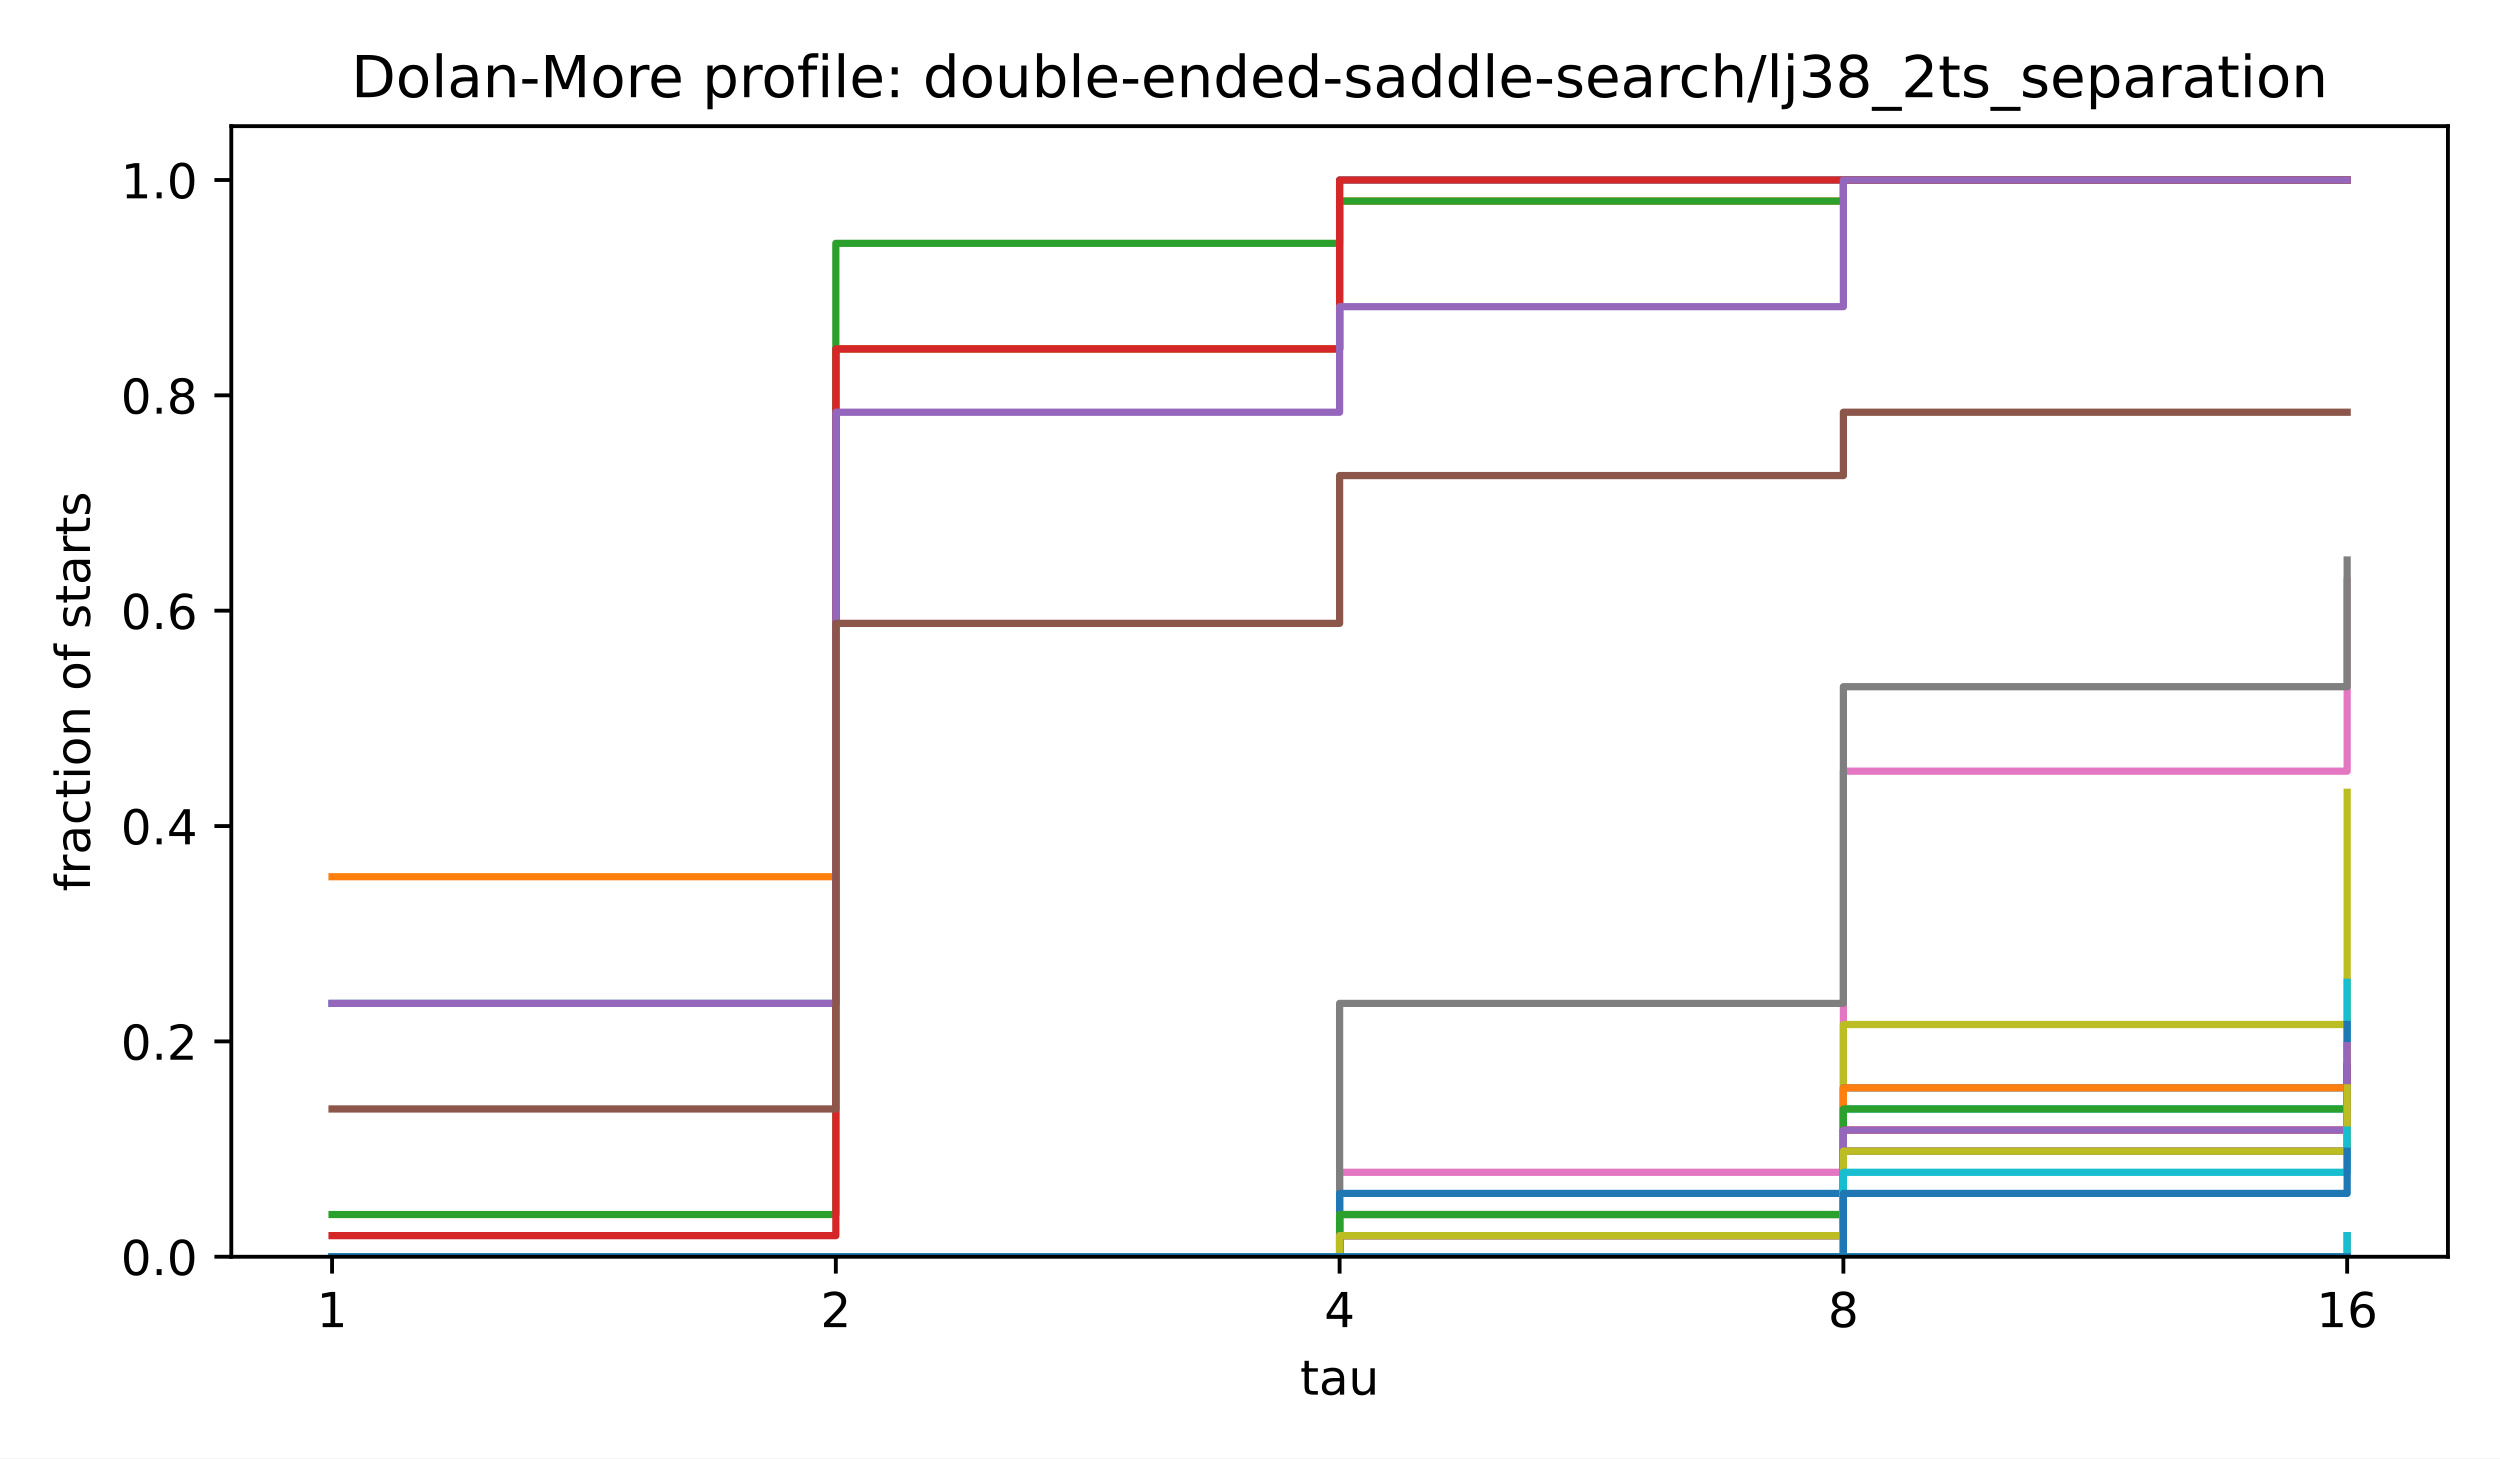
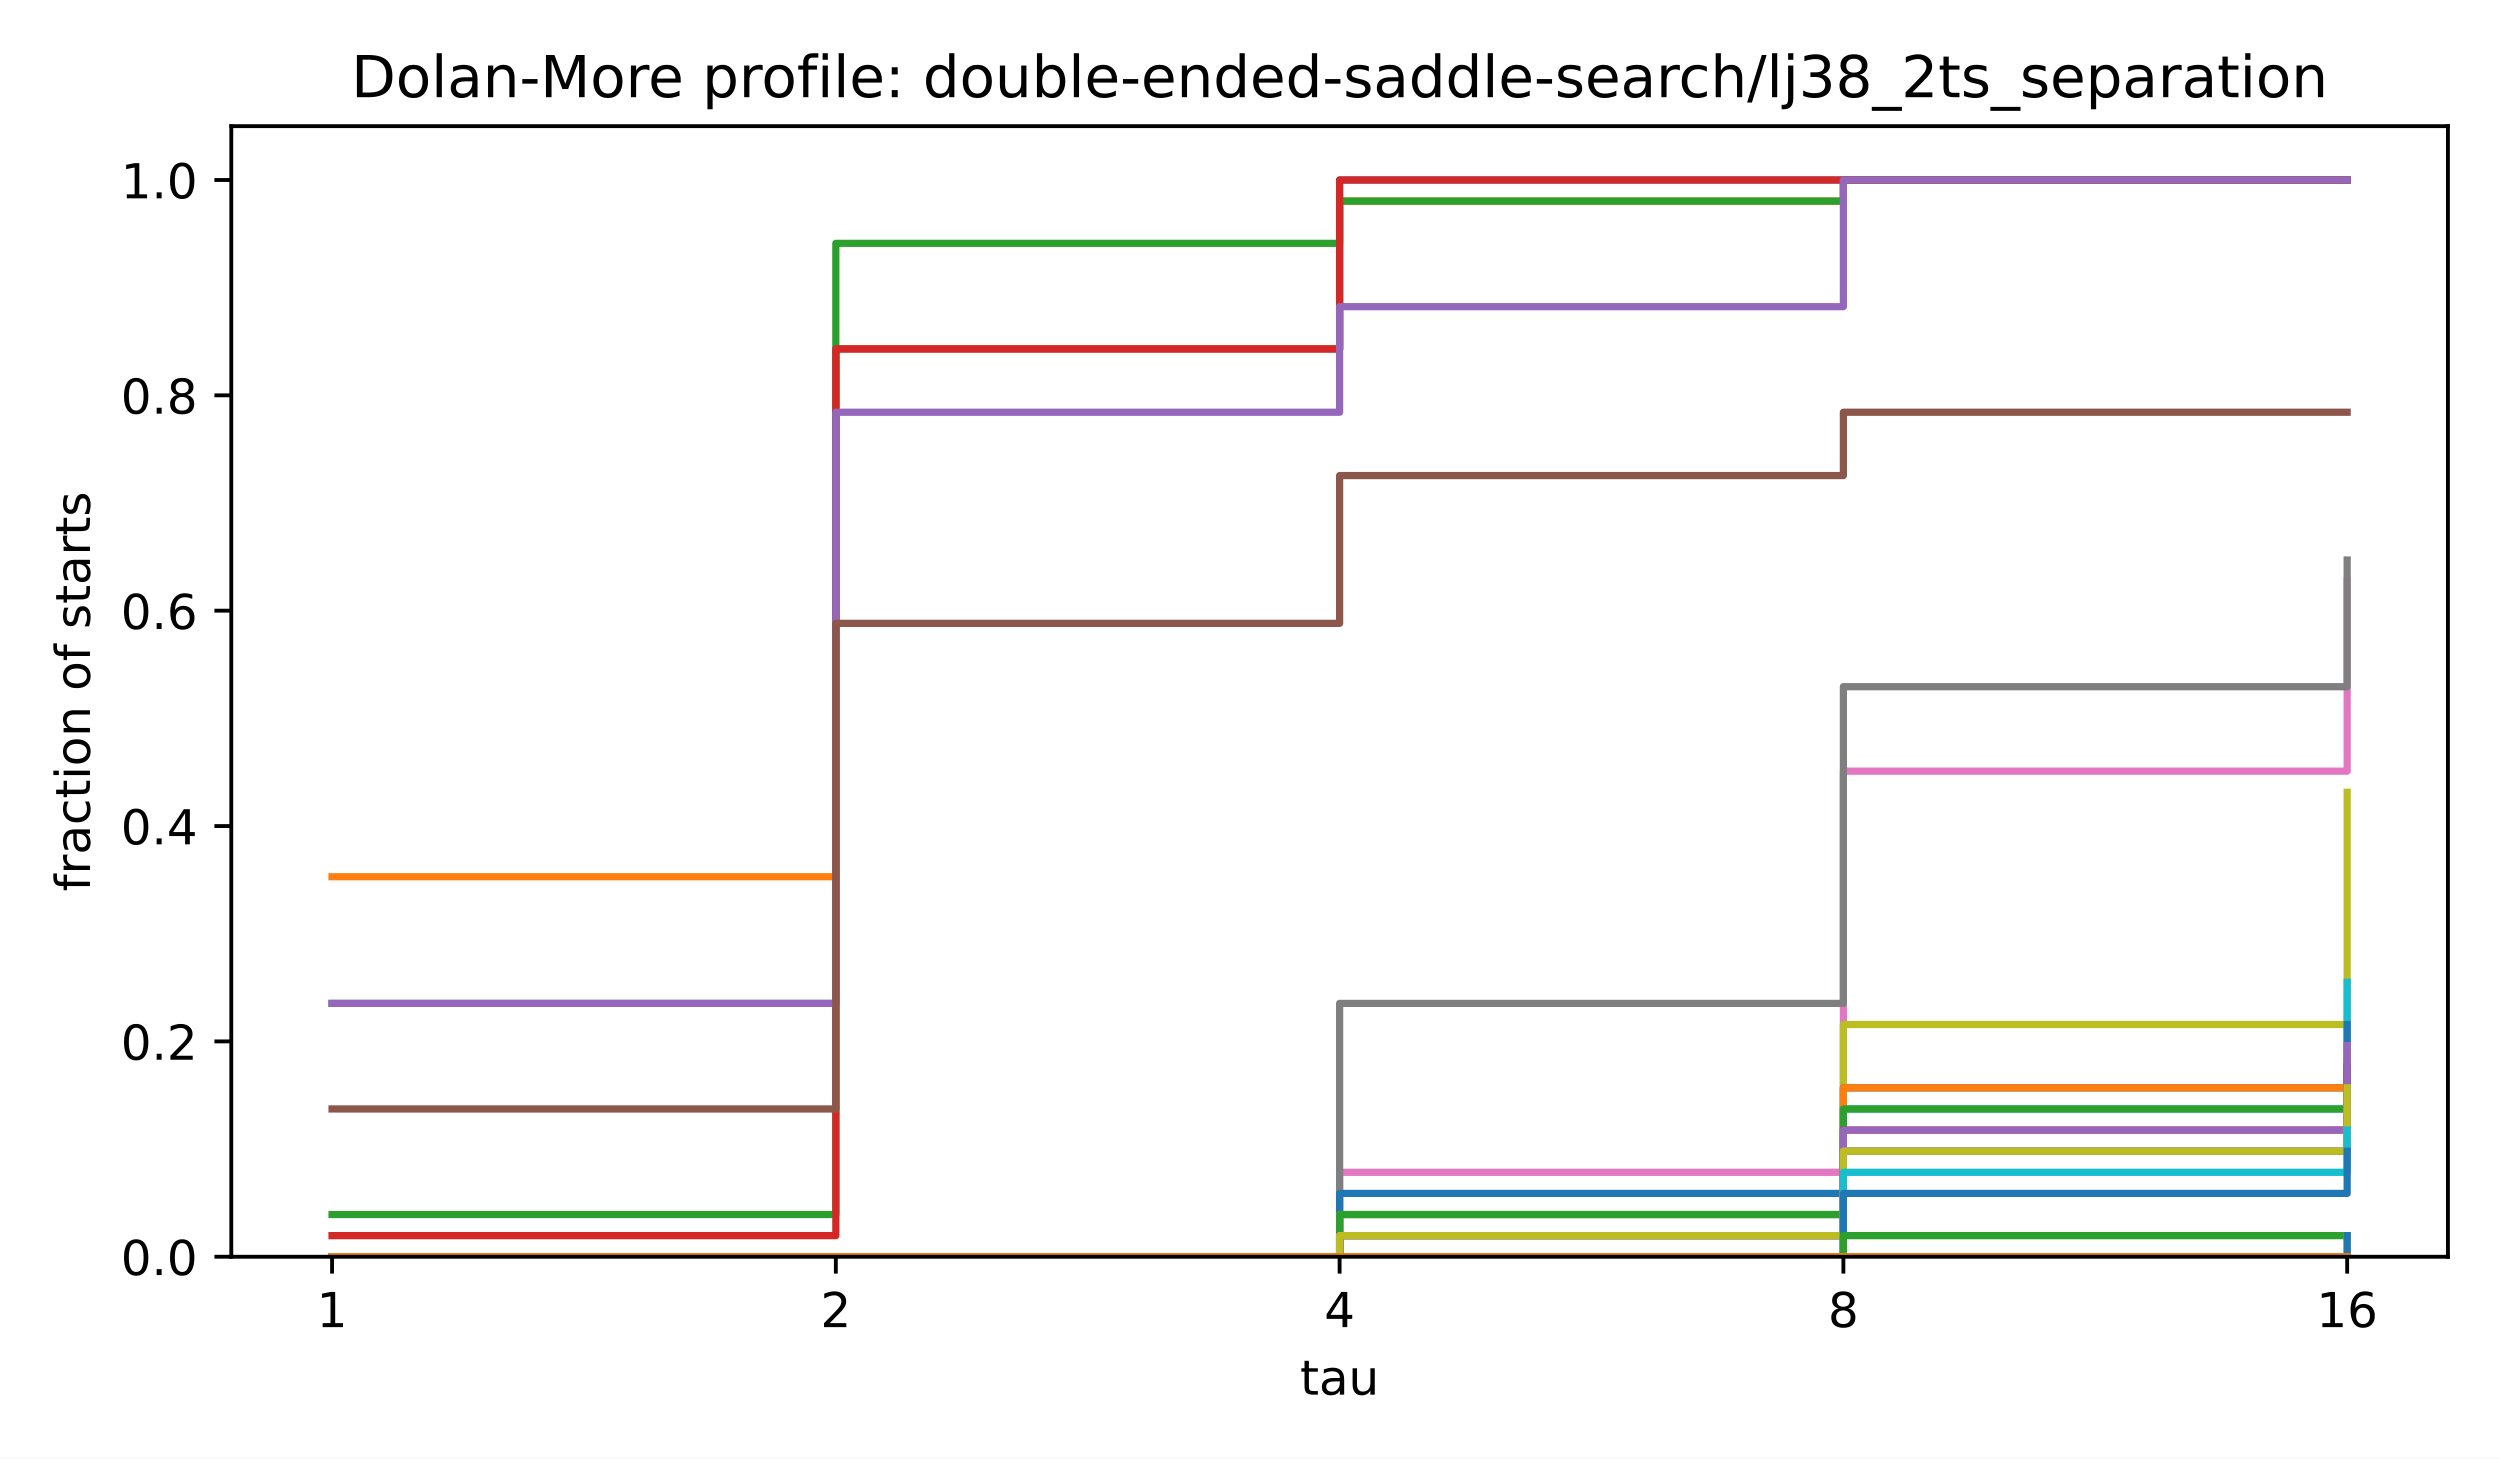
<svg xmlns="http://www.w3.org/2000/svg" xmlns:xlink="http://www.w3.org/1999/xlink" width="518.4pt" height="302.4pt" viewBox="0 0 518.4 302.4" version="1.1">
  <defs>
    <style type="text/css">*{stroke-linejoin: round; stroke-linecap: butt}</style>
  </defs>
  <g id="figure_1">
    <g id="patch_1">
      <path d="M 0 302.4  L 518.4 302.4  L 518.4 0  L 0 0  z " style="fill: #ffffff" />
    </g>
    <g id="axes_1">
      <g id="patch_2">
        <path d="M 47.962 260.6  L 507.6 260.6  L 507.6 26.16  L 47.962 26.16  z " style="fill: #ffffff" />
      </g>
      <g id="matplotlib.axis_1">
        <g id="xtick_1">
          <g id="line2d_1">
            <defs>
              <path id="m8ea4d47d77" d="M 0 0  L 0 3.5  " style="stroke: #000000; stroke-width: 0.8" />
            </defs>
            <g>
              <use xlink:href="#m8ea4d47d77" x="68.855" y="260.6" style="stroke: #000000; stroke-width: 0.8" />
            </g>
          </g>
          <g id="text_1">
            <text style="font-size: 10px; font-family: 'DejaVu Sans', 'Bitstream Vera Sans', 'Computer Modern Sans Serif', 'Lucida Grande', 'Verdana', 'Geneva', 'Lucid', 'Arial', 'Helvetica', 'Avant Garde', sans-serif; text-anchor: middle" x="68.855" y="275.198" transform="rotate(-0 68.85496 275.1977)">1</text>
          </g>
        </g>
        <g id="xtick_2">
          <g id="line2d_2">
            <g>
              <use xlink:href="#m8ea4d47d77" x="173.318" y="260.6" style="stroke: #000000; stroke-width: 0.8" />
            </g>
          </g>
          <g id="text_2">
            <text style="font-size: 10px; font-family: 'DejaVu Sans', 'Bitstream Vera Sans', 'Computer Modern Sans Serif', 'Lucida Grande', 'Verdana', 'Geneva', 'Lucid', 'Arial', 'Helvetica', 'Avant Garde', sans-serif; text-anchor: middle" x="173.318" y="275.198" transform="rotate(-0 173.3181 275.1977)">2</text>
          </g>
        </g>
        <g id="xtick_3">
          <g id="line2d_3">
            <g>
              <use xlink:href="#m8ea4d47d77" x="277.781" y="260.6" style="stroke: #000000; stroke-width: 0.8" />
            </g>
          </g>
          <g id="text_3">
            <text style="font-size: 10px; font-family: 'DejaVu Sans', 'Bitstream Vera Sans', 'Computer Modern Sans Serif', 'Lucida Grande', 'Verdana', 'Geneva', 'Lucid', 'Arial', 'Helvetica', 'Avant Garde', sans-serif; text-anchor: middle" x="277.781" y="275.198" transform="rotate(-0 277.7812 275.1977)">4</text>
          </g>
        </g>
        <g id="xtick_4">
          <g id="line2d_4">
            <g>
              <use xlink:href="#m8ea4d47d77" x="382.244" y="260.6" style="stroke: #000000; stroke-width: 0.8" />
            </g>
          </g>
          <g id="text_4">
            <text style="font-size: 10px; font-family: 'DejaVu Sans', 'Bitstream Vera Sans', 'Computer Modern Sans Serif', 'Lucida Grande', 'Verdana', 'Geneva', 'Lucid', 'Arial', 'Helvetica', 'Avant Garde', sans-serif; text-anchor: middle" x="382.244" y="275.198" transform="rotate(-0 382.2443 275.1977)">8</text>
          </g>
        </g>
        <g id="xtick_5">
          <g id="line2d_5">
            <g>
              <use xlink:href="#m8ea4d47d77" x="486.707" y="260.6" style="stroke: #000000; stroke-width: 0.8" />
            </g>
          </g>
          <g id="text_5">
            <text style="font-size: 10px; font-family: 'DejaVu Sans', 'Bitstream Vera Sans', 'Computer Modern Sans Serif', 'Lucida Grande', 'Verdana', 'Geneva', 'Lucid', 'Arial', 'Helvetica', 'Avant Garde', sans-serif; text-anchor: middle" x="486.707" y="275.198" transform="rotate(-0 486.7074 275.1977)">16</text>
          </g>
        </g>
        <g id="text_6">
          <text style="font-size: 10px; font-family: 'DejaVu Sans', 'Bitstream Vera Sans', 'Computer Modern Sans Serif', 'Lucida Grande', 'Verdana', 'Geneva', 'Lucid', 'Arial', 'Helvetica', 'Avant Garde', sans-serif; text-anchor: middle" x="277.781" y="289.198" transform="rotate(-0 277.7812 289.1977)">tau</text>
        </g>
      </g>
      <g id="matplotlib.axis_2">
        <g id="ytick_1">
          <g id="line2d_6">
            <defs>
              <path id="md659df78fa" d="M 0 0  L -3.5 0  " style="stroke: #000000; stroke-width: 0.8" />
            </defs>
            <g>
              <use xlink:href="#md659df78fa" x="47.962" y="260.6" style="stroke: #000000; stroke-width: 0.8" />
            </g>
          </g>
          <g id="text_7">
            <text style="font-size: 10px; font-family: 'DejaVu Sans', 'Bitstream Vera Sans', 'Computer Modern Sans Serif', 'Lucida Grande', 'Verdana', 'Geneva', 'Lucid', 'Arial', 'Helvetica', 'Avant Garde', sans-serif; text-anchor: end" x="40.962" y="264.399" transform="rotate(-0 40.96234 264.3988)">0.0</text>
          </g>
        </g>
        <g id="ytick_2">
          <g id="line2d_7">
            <g>
              <use xlink:href="#md659df78fa" x="47.962" y="215.945" style="stroke: #000000; stroke-width: 0.8" />
            </g>
          </g>
          <g id="text_8">
            <text style="font-size: 10px; font-family: 'DejaVu Sans', 'Bitstream Vera Sans', 'Computer Modern Sans Serif', 'Lucida Grande', 'Verdana', 'Geneva', 'Lucid', 'Arial', 'Helvetica', 'Avant Garde', sans-serif; text-anchor: end" x="40.962" y="219.744" transform="rotate(-0 40.96234 219.7436)">0.2</text>
          </g>
        </g>
        <g id="ytick_3">
          <g id="line2d_8">
            <g>
              <use xlink:href="#md659df78fa" x="47.962" y="171.29" style="stroke: #000000; stroke-width: 0.8" />
            </g>
          </g>
          <g id="text_9">
            <text style="font-size: 10px; font-family: 'DejaVu Sans', 'Bitstream Vera Sans', 'Computer Modern Sans Serif', 'Lucida Grande', 'Verdana', 'Geneva', 'Lucid', 'Arial', 'Helvetica', 'Avant Garde', sans-serif; text-anchor: end" x="40.962" y="175.088" transform="rotate(-0 40.96234 175.0884)">0.4</text>
          </g>
        </g>
        <g id="ytick_4">
          <g id="line2d_9">
            <g>
              <use xlink:href="#md659df78fa" x="47.962" y="126.634" style="stroke: #000000; stroke-width: 0.8" />
            </g>
          </g>
          <g id="text_10">
            <text style="font-size: 10px; font-family: 'DejaVu Sans', 'Bitstream Vera Sans', 'Computer Modern Sans Serif', 'Lucida Grande', 'Verdana', 'Geneva', 'Lucid', 'Arial', 'Helvetica', 'Avant Garde', sans-serif; text-anchor: end" x="40.962" y="130.433" transform="rotate(-0 40.96234 130.4331)">0.6</text>
          </g>
        </g>
        <g id="ytick_5">
          <g id="line2d_10">
            <g>
              <use xlink:href="#md659df78fa" x="47.962" y="81.979" style="stroke: #000000; stroke-width: 0.8" />
            </g>
          </g>
          <g id="text_11">
            <text style="font-size: 10px; font-family: 'DejaVu Sans', 'Bitstream Vera Sans', 'Computer Modern Sans Serif', 'Lucida Grande', 'Verdana', 'Geneva', 'Lucid', 'Arial', 'Helvetica', 'Avant Garde', sans-serif; text-anchor: end" x="40.962" y="85.778" transform="rotate(-0 40.96234 85.77788)">0.8</text>
          </g>
        </g>
        <g id="ytick_6">
          <g id="line2d_11">
            <g>
              <use xlink:href="#md659df78fa" x="47.962" y="37.324" style="stroke: #000000; stroke-width: 0.8" />
            </g>
          </g>
          <g id="text_12">
            <text style="font-size: 10px; font-family: 'DejaVu Sans', 'Bitstream Vera Sans', 'Computer Modern Sans Serif', 'Lucida Grande', 'Verdana', 'Geneva', 'Lucid', 'Arial', 'Helvetica', 'Avant Garde', sans-serif; text-anchor: end" x="40.962" y="41.123" transform="rotate(-0 40.96234 41.12264)">1.0</text>
          </g>
        </g>
        <g id="text_13">
          <text style="font-size: 10px; font-family: 'DejaVu Sans', 'Bitstream Vera Sans', 'Computer Modern Sans Serif', 'Lucida Grande', 'Verdana', 'Geneva', 'Lucid', 'Arial', 'Helvetica', 'Avant Garde', sans-serif; text-anchor: middle" x="18.657" y="143.38" transform="rotate(-90 18.65687 143.38)">fraction of starts</text>
        </g>
      </g>
      <g id="line2d_12">
        <path d="M 68.855 208.064  L 173.318 208.064  L 173.318 72.348  L 277.781 72.348  L 277.781 37.324  L 382.244 37.324  L 382.244 37.324  L 486.707 37.324  L 486.707 37.324  " clip-path="url(#p4e380cea4b)" style="fill: none; stroke: #1f77b4; stroke-width: 1.5; stroke-linecap: square" />
      </g>
      <g id="line2d_13">
        <path d="M 68.855 181.797  L 173.318 181.797  L 173.318 72.348  L 277.781 72.348  L 277.781 41.702  L 382.244 41.702  L 382.244 37.324  L 486.707 37.324  L 486.707 37.324  " clip-path="url(#p4e380cea4b)" style="fill: none; stroke: #ff7f0e; stroke-width: 1.5; stroke-linecap: square" />
      </g>
      <g id="line2d_14">
        <path d="M 68.855 251.844  L 173.318 251.844  L 173.318 50.458  L 277.781 50.458  L 277.781 41.702  L 382.244 41.702  L 382.244 37.324  L 486.707 37.324  L 486.707 37.324  " clip-path="url(#p4e380cea4b)" style="fill: none; stroke: #2ca02c; stroke-width: 1.5; stroke-linecap: square" />
      </g>
      <g id="line2d_15">
        <path d="M 68.855 256.222  L 173.318 256.222  L 173.318 72.348  L 277.781 72.348  L 277.781 37.324  L 382.244 37.324  L 382.244 37.324  L 486.707 37.324  L 486.707 37.324  " clip-path="url(#p4e380cea4b)" style="fill: none; stroke: #d62728; stroke-width: 1.5; stroke-linecap: square" />
      </g>
      <g id="line2d_16">
        <path d="M 68.855 208.064  L 173.318 208.064  L 173.318 85.481  L 277.781 85.481  L 277.781 63.592  L 382.244 63.592  L 382.244 37.324  L 486.707 37.324  L 486.707 37.324  " clip-path="url(#p4e380cea4b)" style="fill: none; stroke: #9467bd; stroke-width: 1.5; stroke-linecap: square" />
      </g>
      <g id="line2d_17">
        <path d="M 68.855 229.954  L 173.318 229.954  L 173.318 129.261  L 277.781 129.261  L 277.781 98.615  L 382.244 98.615  L 382.244 85.481  L 486.707 85.481  L 486.707 85.481  " clip-path="url(#p4e380cea4b)" style="fill: none; stroke: #8c564b; stroke-width: 1.5; stroke-linecap: square" />
      </g>
      <g id="line2d_18">
        <path d="M 68.855 260.6  L 173.318 260.6  L 173.318 260.6  L 277.781 260.6  L 277.781 243.088  L 382.244 243.088  L 382.244 159.907  L 486.707 159.907  L 486.707 120.505  " clip-path="url(#p4e380cea4b)" style="fill: none; stroke: #e377c2; stroke-width: 1.5; stroke-linecap: square" />
      </g>
      <g id="line2d_19">
        <path d="M 68.855 260.6  L 173.318 260.6  L 173.318 260.6  L 277.781 260.6  L 277.781 208.064  L 382.244 208.064  L 382.244 142.395  L 486.707 142.395  L 486.707 116.127  " clip-path="url(#p4e380cea4b)" style="fill: none; stroke: #7f7f7f; stroke-width: 1.5; stroke-linecap: square" />
      </g>
      <g id="line2d_20">
        <path d="M 68.855 260.6  L 173.318 260.6  L 173.318 260.6  L 277.781 260.6  L 277.781 260.6  L 382.244 260.6  L 382.244 212.442  L 486.707 212.442  L 486.707 164.285  " clip-path="url(#p4e380cea4b)" style="fill: none; stroke: #bcbd22; stroke-width: 1.5; stroke-linecap: square" />
      </g>
      <g id="line2d_21">
        <path d="M 68.855 260.6  L 173.318 260.6  L 173.318 260.6  L 277.781 260.6  L 277.781 251.844  L 382.244 251.844  L 382.244 229.954  L 486.707 229.954  L 486.707 203.686  " clip-path="url(#p4e380cea4b)" style="fill: none; stroke: #17becf; stroke-width: 1.5; stroke-linecap: square" />
      </g>
      <g id="line2d_22">
        <path d="M 68.855 260.6  L 173.318 260.6  L 173.318 260.6  L 277.781 260.6  L 277.781 247.466  L 382.244 247.466  L 382.244 225.576  L 486.707 225.576  L 486.707 212.442  " clip-path="url(#p4e380cea4b)" style="fill: none; stroke: #1f77b4; stroke-width: 1.5; stroke-linecap: square" />
      </g>
      <g id="line2d_23">
        <path d="M 68.855 260.6  L 173.318 260.6  L 173.318 260.6  L 277.781 260.6  L 277.781 251.844  L 382.244 251.844  L 382.244 225.576  L 486.707 225.576  L 486.707 216.82  " clip-path="url(#p4e380cea4b)" style="fill: none; stroke: #ff7f0e; stroke-width: 1.5; stroke-linecap: square" />
      </g>
      <g id="line2d_24">
        <path d="M 68.855 260.6  L 173.318 260.6  L 173.318 260.6  L 277.781 260.6  L 277.781 251.844  L 382.244 251.844  L 382.244 229.954  L 486.707 229.954  L 486.707 221.198  " clip-path="url(#p4e380cea4b)" style="fill: none; stroke: #2ca02c; stroke-width: 1.5; stroke-linecap: square" />
      </g>
      <g id="line2d_25">
        <path d="M 68.855 260.6  L 173.318 260.6  L 173.318 260.6  L 277.781 260.6  L 277.781 256.222  L 382.244 256.222  L 382.244 234.332  L 486.707 234.332  L 486.707 221.198  " clip-path="url(#p4e380cea4b)" style="fill: none; stroke: #d62728; stroke-width: 1.5; stroke-linecap: square" />
      </g>
      <g id="line2d_26">
        <path d="M 68.855 260.6  L 173.318 260.6  L 173.318 260.6  L 277.781 260.6  L 277.781 256.222  L 382.244 256.222  L 382.244 234.332  L 486.707 234.332  L 486.707 216.82  " clip-path="url(#p4e380cea4b)" style="fill: none; stroke: #9467bd; stroke-width: 1.5; stroke-linecap: square" />
      </g>
      <g id="line2d_27">
        <path d="M 68.855 260.6  L 173.318 260.6  L 173.318 260.6  L 277.781 260.6  L 277.781 260.6  L 382.244 260.6  L 382.244 238.71  L 486.707 238.71  L 486.707 229.954  " clip-path="url(#p4e380cea4b)" style="fill: none; stroke: #8c564b; stroke-width: 1.5; stroke-linecap: square" />
      </g>
      <g id="line2d_28">
        <path d="M 68.855 260.6  L 173.318 260.6  L 173.318 260.6  L 277.781 260.6  L 277.781 260.6  L 382.244 260.6  L 382.244 238.71  L 486.707 238.71  L 486.707 229.954  " clip-path="url(#p4e380cea4b)" style="fill: none; stroke: #e377c2; stroke-width: 1.5; stroke-linecap: square" />
      </g>
      <g id="line2d_29">
        <path d="M 68.855 260.6  L 173.318 260.6  L 173.318 260.6  L 277.781 260.6  L 277.781 256.222  L 382.244 256.222  L 382.244 238.71  L 486.707 238.71  L 486.707 225.576  " clip-path="url(#p4e380cea4b)" style="fill: none; stroke: #7f7f7f; stroke-width: 1.5; stroke-linecap: square" />
      </g>
      <g id="line2d_30">
        <path d="M 68.855 260.6  L 173.318 260.6  L 173.318 260.6  L 277.781 260.6  L 277.781 256.222  L 382.244 256.222  L 382.244 238.71  L 486.707 238.71  L 486.707 225.576  " clip-path="url(#p4e380cea4b)" style="fill: none; stroke: #bcbd22; stroke-width: 1.5; stroke-linecap: square" />
      </g>
      <g id="line2d_31">
        <path d="M 68.855 260.6  L 173.318 260.6  L 173.318 260.6  L 277.781 260.6  L 277.781 260.6  L 382.244 260.6  L 382.244 243.088  L 486.707 243.088  L 486.707 234.332  " clip-path="url(#p4e380cea4b)" style="fill: none; stroke: #17becf; stroke-width: 1.5; stroke-linecap: square" />
      </g>
      <g id="line2d_32">
        <path d="M 68.855 260.6  L 173.318 260.6  L 173.318 260.6  L 277.781 260.6  L 277.781 260.6  L 382.244 260.6  L 382.244 247.466  L 486.707 247.466  L 486.707 238.71  " clip-path="url(#p4e380cea4b)" style="fill: none; stroke: #1f77b4; stroke-width: 1.5; stroke-linecap: square" />
      </g>
      <g id="line2d_33">
        <path d="M 68.855 260.6  L 173.318 260.6  L 173.318 260.6  L 277.781 260.6  L 277.781 260.6  L 382.244 260.6  L 382.244 260.6  L 486.707 260.6  L 486.707 260.6  " clip-path="url(#p4e380cea4b)" style="fill: none; stroke: #ff7f0e; stroke-width: 1.5; stroke-linecap: square" />
      </g>
      <g id="line2d_34">
-         <path d="M 68.855 260.6  L 173.318 260.6  L 173.318 260.6  L 277.781 260.6  L 277.781 260.6  L 382.244 260.6  L 382.244 260.6  L 486.707 260.6  L 486.707 260.6  " clip-path="url(#p4e380cea4b)" style="fill: none; stroke: #2ca02c; stroke-width: 1.5; stroke-linecap: square" />
+         <path d="M 68.855 260.6  L 173.318 260.6  L 173.318 260.6  L 277.781 260.6  L 277.781 260.6  L 382.244 260.6  L 382.244 256.222  L 486.707 256.222  L 486.707 256.222  " clip-path="url(#p4e380cea4b)" style="fill: none; stroke: #2ca02c; stroke-width: 1.5; stroke-linecap: square" />
      </g>
      <g id="line2d_35">
        <path d="M 68.855 260.6  L 173.318 260.6  L 173.318 260.6  L 277.781 260.6  L 277.781 260.6  L 382.244 260.6  L 382.244 260.6  L 486.707 260.6  L 486.707 260.6  " clip-path="url(#p4e380cea4b)" style="fill: none; stroke: #d62728; stroke-width: 1.5; stroke-linecap: square" />
      </g>
      <g id="line2d_36">
        <path d="M 68.855 260.6  L 173.318 260.6  L 173.318 260.6  L 277.781 260.6  L 277.781 260.6  L 382.244 260.6  L 382.244 260.6  L 486.707 260.6  L 486.707 260.6  " clip-path="url(#p4e380cea4b)" style="fill: none; stroke: #9467bd; stroke-width: 1.5; stroke-linecap: square" />
      </g>
      <g id="line2d_37">
        <path d="M 68.855 260.6  L 173.318 260.6  L 173.318 260.6  L 277.781 260.6  L 277.781 260.6  L 382.244 260.6  L 382.244 260.6  L 486.707 260.6  L 486.707 260.6  " clip-path="url(#p4e380cea4b)" style="fill: none; stroke: #8c564b; stroke-width: 1.5; stroke-linecap: square" />
      </g>
      <g id="line2d_38">
        <path d="M 68.855 260.6  L 173.318 260.6  L 173.318 260.6  L 277.781 260.6  L 277.781 260.6  L 382.244 260.6  L 382.244 260.6  L 486.707 260.6  L 486.707 260.6  " clip-path="url(#p4e380cea4b)" style="fill: none; stroke: #e377c2; stroke-width: 1.5; stroke-linecap: square" />
      </g>
      <g id="line2d_39">
-         <path d="M 68.855 260.6  L 173.318 260.6  L 173.318 260.6  L 277.781 260.6  L 277.781 260.6  L 382.244 260.6  L 382.244 260.6  L 486.707 260.6  L 486.707 256.222  " clip-path="url(#p4e380cea4b)" style="fill: none; stroke: #7f7f7f; stroke-width: 1.5; stroke-linecap: square" />
+         <path d="M 68.855 260.6  L 173.318 260.6  L 173.318 260.6  L 277.781 260.6  L 277.781 260.6  L 382.244 260.6  L 382.244 260.6  L 486.707 260.6  L 486.707 260.6  " clip-path="url(#p4e380cea4b)" style="fill: none; stroke: #7f7f7f; stroke-width: 1.5; stroke-linecap: square" />
      </g>
      <g id="line2d_40">
-         <path d="M 68.855 260.6  L 173.318 260.6  L 173.318 260.6  L 277.781 260.6  L 277.781 260.6  L 382.244 260.6  L 382.244 260.6  L 486.707 260.6  L 486.707 260.6  " clip-path="url(#p4e380cea4b)" style="fill: none; stroke: #bcbd22; stroke-width: 1.5; stroke-linecap: square" />
+         <path d="M 68.855 260.6  L 173.318 260.6  L 173.318 260.6  L 277.781 260.6  L 277.781 260.6  L 382.244 260.6  L 382.244 260.6  L 486.707 260.6  L 486.707 256.222  " clip-path="url(#p4e380cea4b)" style="fill: none; stroke: #bcbd22; stroke-width: 1.5; stroke-linecap: square" />
      </g>
      <g id="line2d_41">
-         <path d="M 68.855 260.6  L 173.318 260.6  L 173.318 260.6  L 277.781 260.6  L 277.781 260.6  L 382.244 260.6  L 382.244 260.6  L 486.707 260.6  L 486.707 256.222  " clip-path="url(#p4e380cea4b)" style="fill: none; stroke: #17becf; stroke-width: 1.5; stroke-linecap: square" />
+         <path d="M 68.855 260.6  L 173.318 260.6  L 173.318 260.6  L 277.781 260.6  L 277.781 260.6  L 382.244 260.6  L 382.244 260.6  L 486.707 260.6  L 486.707 260.6  " clip-path="url(#p4e380cea4b)" style="fill: none; stroke: #17becf; stroke-width: 1.5; stroke-linecap: square" />
      </g>
      <g id="line2d_42">
-         <path d="M 68.855 260.6  L 173.318 260.6  L 173.318 260.6  L 277.781 260.6  L 277.781 260.6  L 382.244 260.6  L 382.244 260.6  L 486.707 260.6  L 486.707 260.6  " clip-path="url(#p4e380cea4b)" style="fill: none; stroke: #1f77b4; stroke-width: 1.5; stroke-linecap: square" />
+         <path d="M 68.855 260.6  L 173.318 260.6  L 173.318 260.6  L 277.781 260.6  L 277.781 260.6  L 382.244 260.6  L 382.244 260.6  L 486.707 260.6  L 486.707 256.222  " clip-path="url(#p4e380cea4b)" style="fill: none; stroke: #1f77b4; stroke-width: 1.5; stroke-linecap: square" />
+       </g>
+       <g id="line2d_43">
+         <path d="M 68.855 260.6  L 173.318 260.6  L 173.318 260.6  L 277.781 260.6  L 277.781 260.6  L 382.244 260.6  L 382.244 260.6  L 486.707 260.6  L 486.707 260.6  " clip-path="url(#p4e380cea4b)" style="fill: none; stroke: #ff7f0e; stroke-width: 1.5; stroke-linecap: square" />
      </g>
      <g id="patch_3">
        <path d="M 47.962 260.6  L 47.962 26.16  " style="fill: none; stroke: #000000; stroke-width: 0.8; stroke-linejoin: miter; stroke-linecap: square" />
      </g>
      <g id="patch_4">
        <path d="M 507.6 260.6  L 507.6 26.16  " style="fill: none; stroke: #000000; stroke-width: 0.8; stroke-linejoin: miter; stroke-linecap: square" />
      </g>
      <g id="patch_5">
        <path d="M 47.962 260.6  L 507.6 260.6  " style="fill: none; stroke: #000000; stroke-width: 0.8; stroke-linejoin: miter; stroke-linecap: square" />
      </g>
      <g id="patch_6">
        <path d="M 47.962 26.16  L 507.6 26.16  " style="fill: none; stroke: #000000; stroke-width: 0.8; stroke-linejoin: miter; stroke-linecap: square" />
      </g>
      <g id="text_14">
        <text style="font-size: 12px; font-family: 'DejaVu Sans', 'Bitstream Vera Sans', 'Computer Modern Sans Serif', 'Lucida Grande', 'Verdana', 'Geneva', 'Lucid', 'Arial', 'Helvetica', 'Avant Garde', sans-serif; text-anchor: middle" x="277.781" y="20.16" transform="rotate(-0 277.7812 20.16)">Dolan-More profile: double-ended-saddle-search/lj38_2ts_separation</text>
      </g>
    </g>
  </g>
  <defs>
    <clipPath id="p4e380cea4b">
      <rect x="47.962" y="26.16" width="459.638" height="234.44" />
    </clipPath>
  </defs>
</svg>
